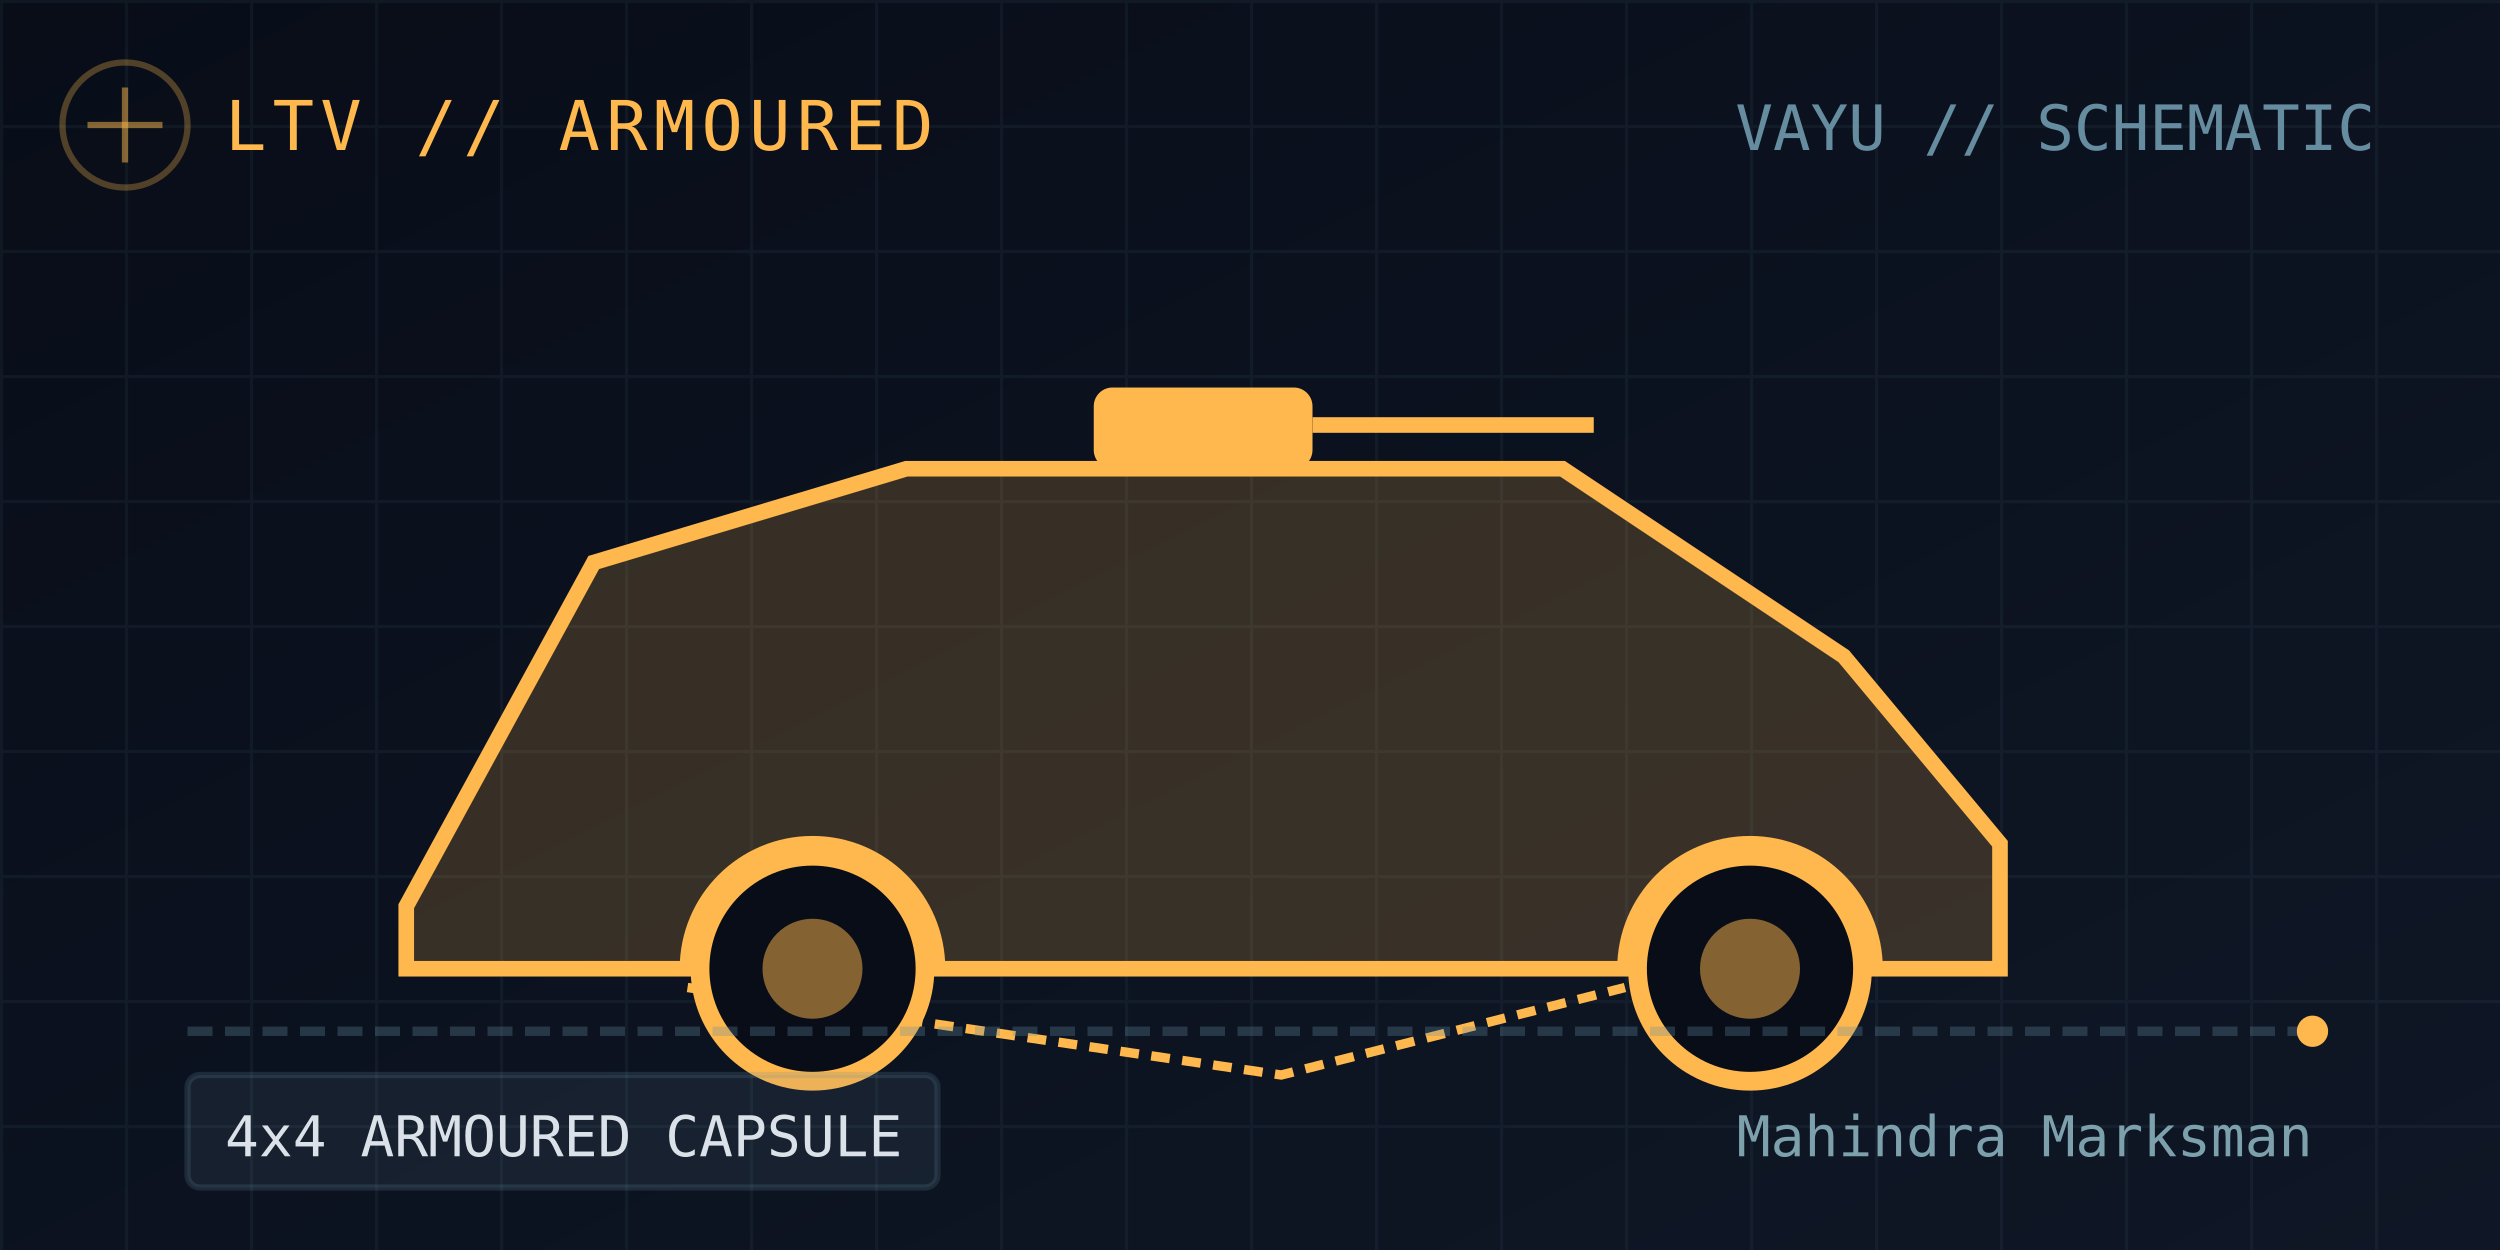
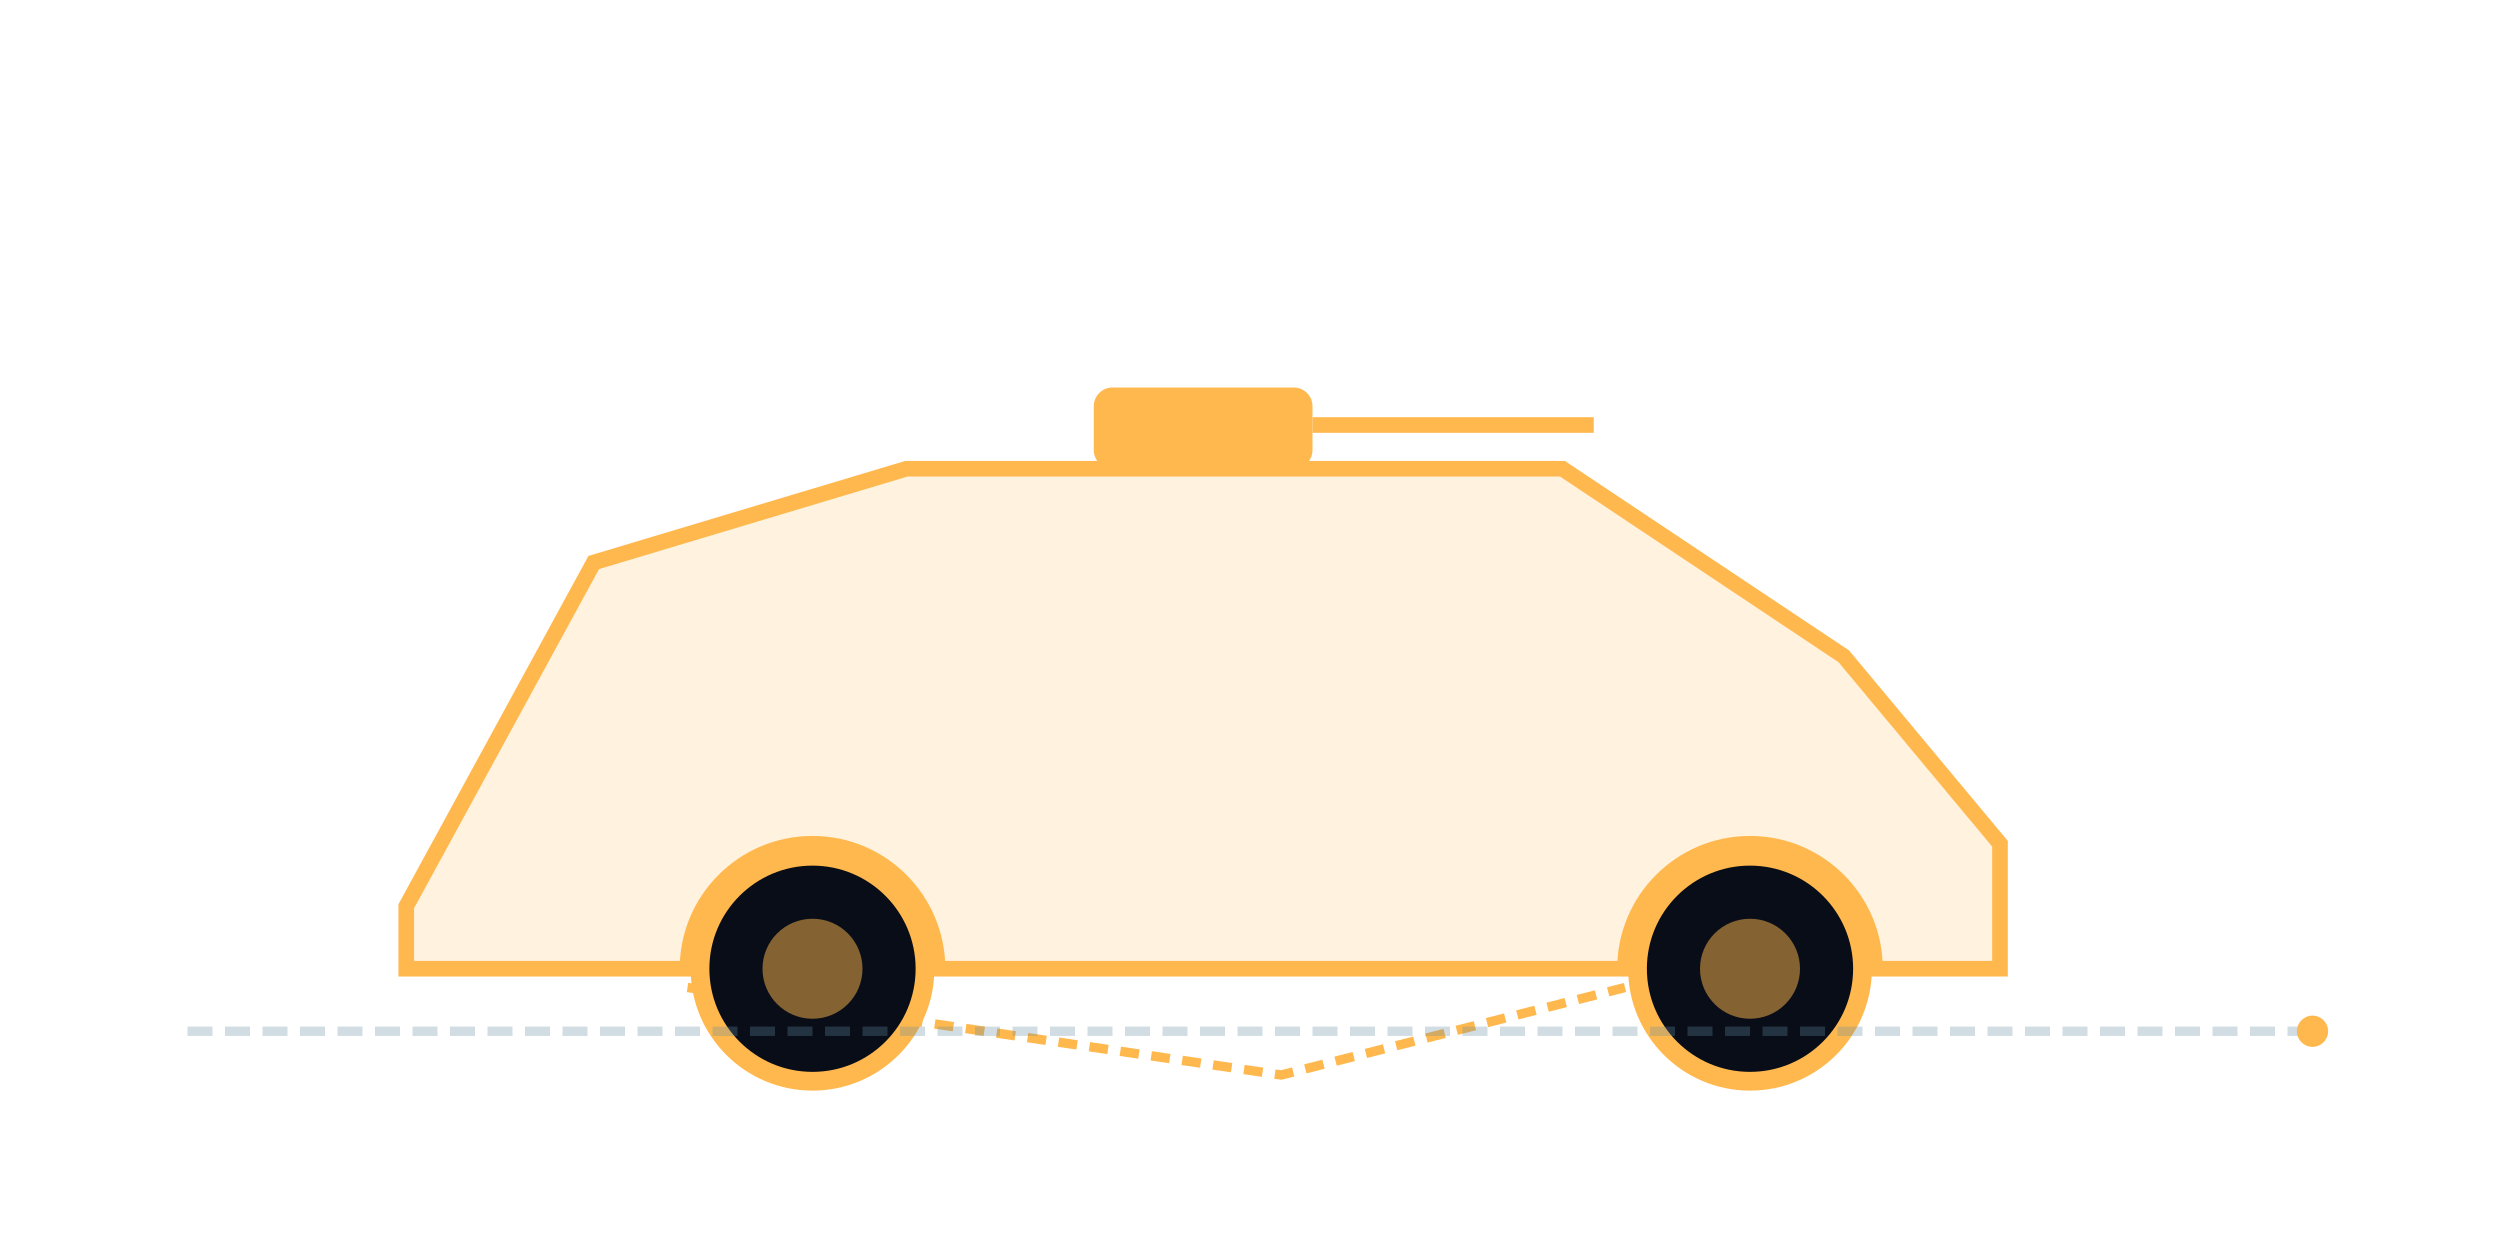
<svg xmlns="http://www.w3.org/2000/svg" viewBox="0 0 400 200" width="100%" height="100%">
  <defs>
    <linearGradient id="bg-grad" x1="0%" y1="0%" x2="100%" y2="100%">
      <stop offset="0%" stop-color="#080D18" />
      <stop offset="100%" stop-color="#0F1726" />
    </linearGradient>
    <linearGradient id="gold-grad" x1="0%" y1="0%" x2="100%" y2="0%">
      <stop offset="0%" stop-color="#FFB84D" />
      <stop offset="100%" stop-color="#FFD180" />
    </linearGradient>
    <pattern id="grid" width="20" height="20" patternUnits="userSpaceOnUse">
      <path d="M 20 0 L 0 0 0 20" fill="none" stroke="rgba(102,140,160,0.08)" stroke-width="1" />
    </pattern>
  </defs>
-   <rect width="100%" height="100%" fill="url(#bg-grad)" />
-   <rect width="100%" height="100%" fill="url(#grid)" />
-   <circle cx="20" cy="20" r="10" fill="none" stroke="rgba(255,184,77,0.3)" stroke-width="1" />
-   <line x1="20" y1="14" x2="20" y2="26" stroke="rgba(255,184,77,0.5)" stroke-width="1" />
-   <line x1="14" y1="20" x2="26" y2="20" stroke="rgba(255,184,77,0.5)" stroke-width="1" />
-   <text x="36" y="24" fill="#FFB84D" font-family="'Share Tech Mono', monospace" font-size="11" letter-spacing="1">LTV // ARMOURED</text>
-   <text x="380" y="24" text-anchor="end" fill="#668CA0" font-family="'Share Tech Mono', monospace" font-size="10">VAYU // SCHEMATIC</text>
  <g transform="translate(40, 30)">
    <path d="M 25,115 L 55,60 L 105,45 L 210,45 L 255,75 L 280,105 L 280,125 L 260,125 A 20 20 0 0 0 220,125 L 110,125 A 20 20 0 0 0 70,125 L 25,125 Z" fill="rgba(255,184,77,0.18)" stroke="#FFB84D" stroke-width="2.5" />
    <path d="M 70,128 L 165,142 L 220,128" fill="none" stroke="#FFB84D" stroke-width="1.5" stroke-dasharray="3 2" />
    <rect x="135" y="32" width="35" height="13" rx="3" fill="#FFB84D" />
    <line x1="170" y1="38" x2="215" y2="38" stroke="#FFB84D" stroke-width="2.5" />
    <circle cx="90" cy="125" r="18" fill="#080D18" stroke="#FFB84D" stroke-width="3" />
    <circle cx="90" cy="125" r="8" fill="rgba(255,184,77,0.5)" />
    <circle cx="240" cy="125" r="18" fill="#080D18" stroke="#FFB84D" stroke-width="3" />
    <circle cx="240" cy="125" r="8" fill="rgba(255,184,77,0.5)" />
  </g>
  <line x1="30" y1="165" x2="370" y2="165" stroke="rgba(102,140,160,0.3)" stroke-width="1.5" stroke-dasharray="4 2" />
  <circle cx="370" cy="165" r="2.5" fill="#FFB84D" />
-   <rect x="30" y="172" width="120" height="18" rx="2" fill="rgba(102,140,160,0.12)" stroke="rgba(102,140,160,0.2)" />
-   <text x="36" y="185" fill="#DBE1E9" font-family="'Share Tech Mono', monospace" font-size="9">4x4 ARMOURED CAPSULE</text>
-   <text x="370" y="185" text-anchor="end" fill="#7DA1AC" font-family="'Share Tech Mono', monospace" font-size="9">Mahindra Marksman</text>
</svg>
